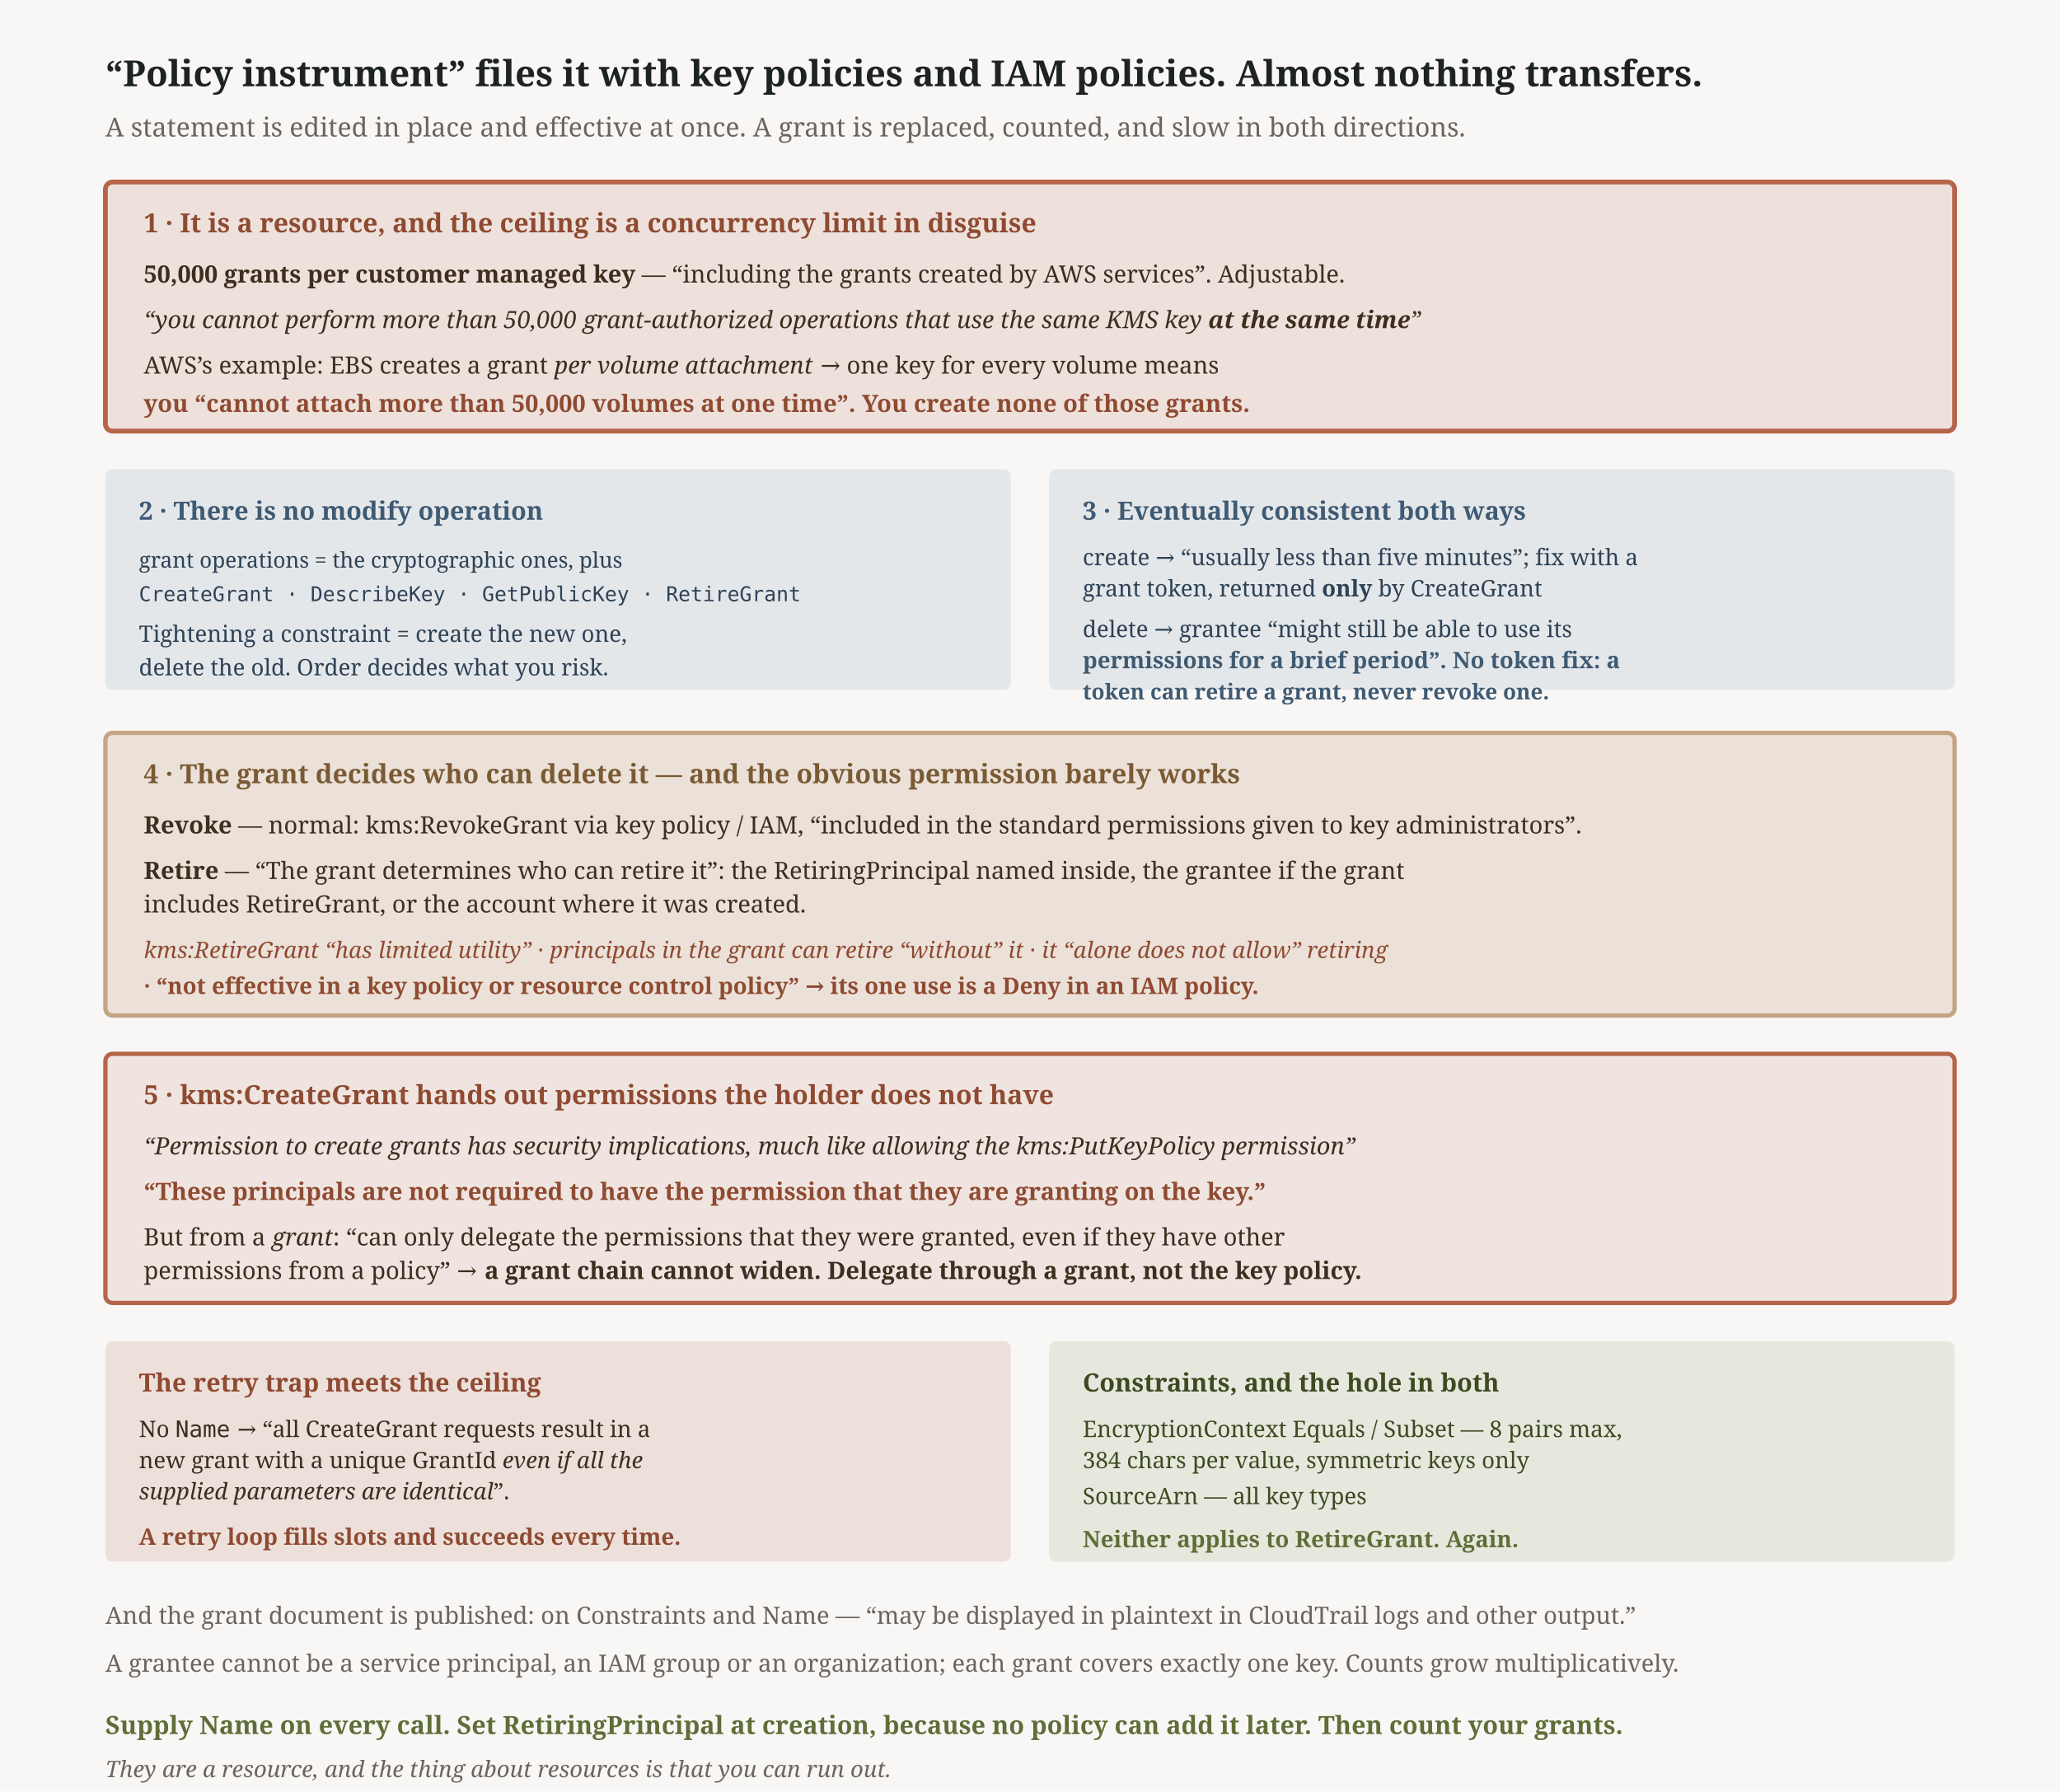
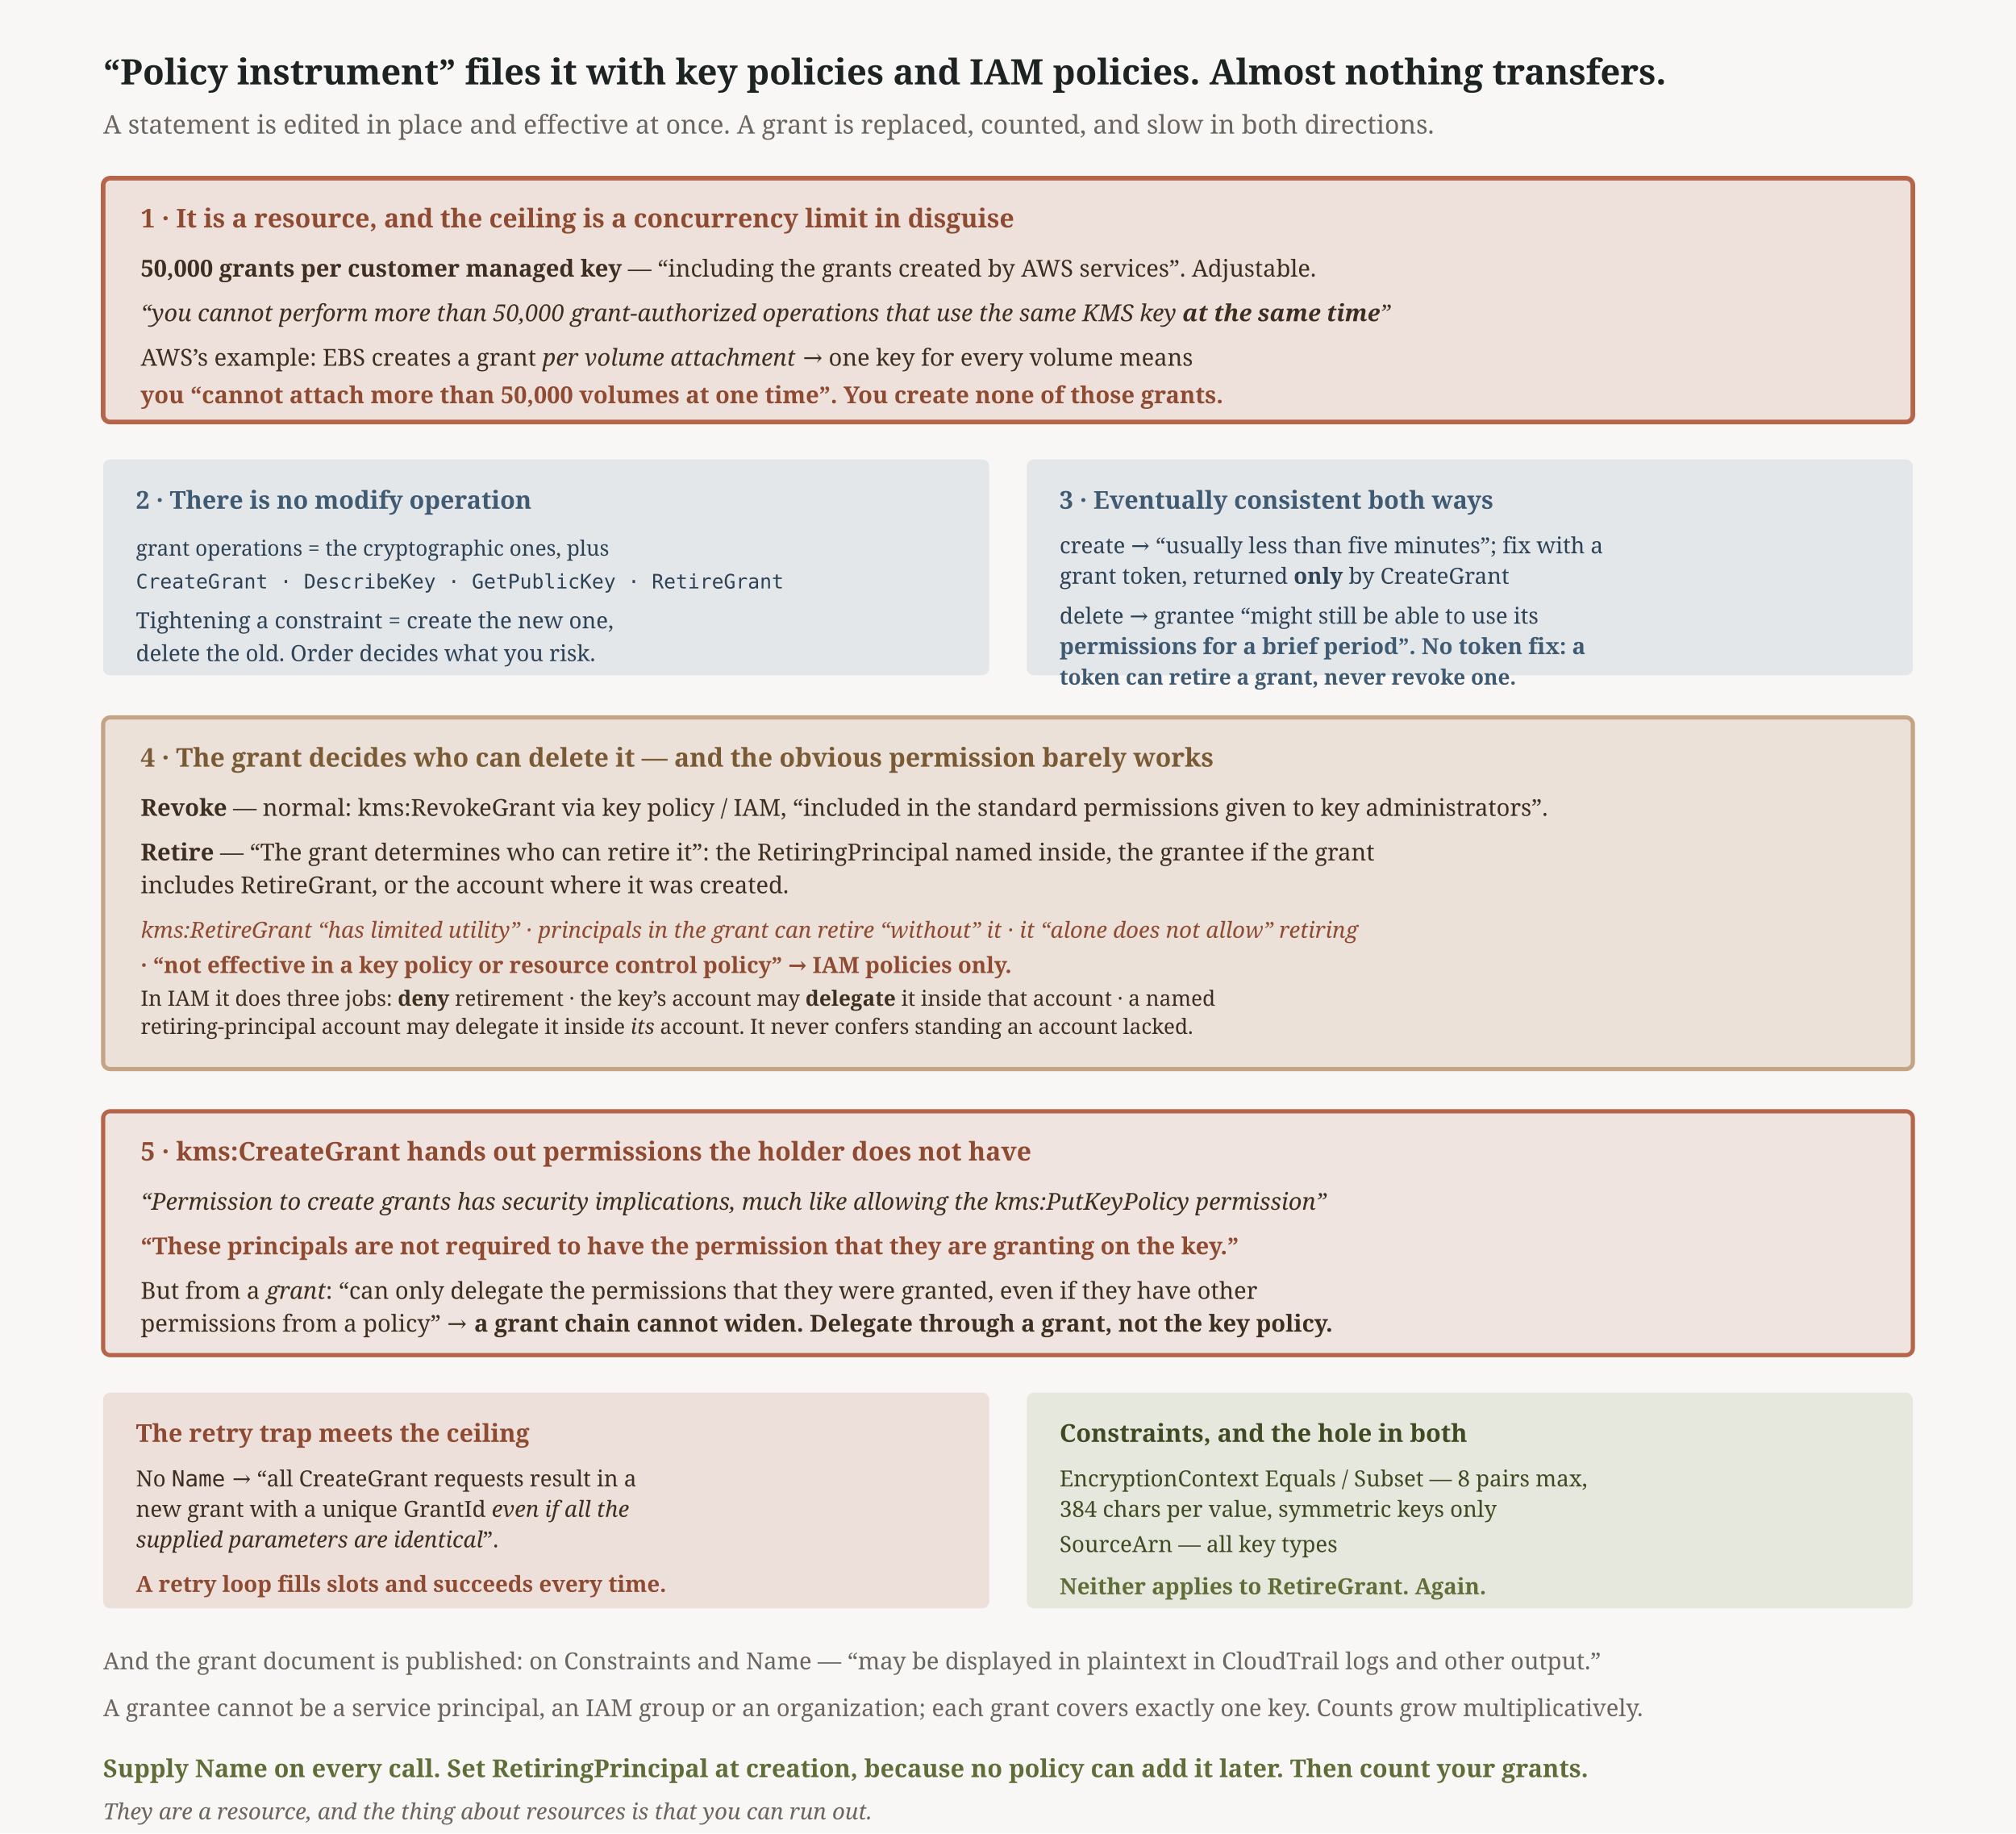
- <svg xmlns="http://www.w3.org/2000/svg" viewBox="0 0 860 748" style="width:100%;max-width:860px;" role="img" aria-label="Diagram: how a KMS grant differs from a key policy statement, and what each difference costs. A grant is described by AWS as a policy instrument allowing AWS principals or service principals to use KMS keys in cryptographic operations, and grants are considered alongside key policies and IAM policies when authorizing access. Five structural differences are set out. First, a grant is a resource with a quota: each customer managed key can have up to fifty thousand grants including those created by AWS services integrated with KMS, the quota is adjustable, and it does not apply to AWS managed or AWS owned keys. That quota is a concurrency limit rather than a configuration limit, because AWS states you cannot perform more than fifty thousand grant-authorized operations using the same key at the same time, and after reaching it new grants can only be created when an active grant is retired or revoked; AWS's worked example is that EBS creates a grant for each volume attachment, so if every volume uses the same key you cannot attach more than fifty thousand volumes at once. Second, a grant has no modify operation: the enumerated grant operations are the cryptographic operations plus CreateGrant, DescribeKey, GetPublicKey and RetireGrant, so changing a grant means deleting it and creating another. Third, a grant is eventually consistent in both directions: creating, retiring or revoking may take up to about five minutes to propagate, a grant token returned only by CreateGrant lets the new permissions be used immediately, and on deletion the grantee principal might still be able to use the permissions for a brief period until the grant is fully deleted. A grant token can retire a grant but cannot revoke one, and CreateGrant is the only source of a token: it cannot be read from ListGrants or from CloudTrail. Fourth, the grant decides who may delete it: revoking is a normal key-policy and IAM-policy permission held by key administrators, while retiring is determined by the retiring principal or retiring service principal named in the grant, by the grantee if the grant includes the RetireGrant operation, or by the account where the grant was created. AWS states the kms RetireGrant permission has limited utility, that principals named in the grant can retire without it, that the permission alone does not allow retiring, and that it is not effective in a key policy or a resource control policy, leaving only its use as a Deny in an IAM policy. Fifth, kms CreateGrant is a privilege escalation primitive: AWS compares it to kms PutKeyPolicy and states that principals who get the permission from a policy can create grants for any grant operation and are not required to hold the permission they are granting, though principals who get CreateGrant from a grant can only delegate what they themselves were granted, so a grant chain cannot widen. A panel records the retry trap: without the Name parameter every CreateGrant call produces a new grant with a unique grant identifier even when all parameters are identical, so a retry loop creates duplicates against the fifty thousand ceiling, while supplying Name makes the call idempotent and returns the original grant identifier, though the grant token is still unique per request. A closing panel records the grant constraints: EncryptionContextEquals and EncryptionContextSubset, limited to eight encryption context pairs and three hundred and eighty four characters per constraint value and unsupported on asymmetric and HMAC keys, and SourceArn which works on all key types; both carve out RetireGrant, to which the constraints do not apply, and AWS warns that constraint and name fields may appear in plaintext in CloudTrail logs.">
-   <rect width="860" height="748" fill="#F8F7F5" />
+ <svg xmlns="http://www.w3.org/2000/svg" viewBox="0 0 860 782" style="width:100%;max-width:860px;" role="img" aria-label="Diagram: how a KMS grant differs from a key policy statement, and what each difference costs. A grant is described by AWS as a policy instrument allowing AWS principals or service principals to use KMS keys in cryptographic operations, and grants are considered alongside key policies and IAM policies when authorizing access. Five structural differences are set out. First, a grant is a resource with a quota: each customer managed key can have up to fifty thousand grants including those created by AWS services integrated with KMS, the quota is adjustable, and it does not apply to AWS managed or AWS owned keys. That quota is a concurrency limit rather than a configuration limit, because AWS states you cannot perform more than fifty thousand grant-authorized operations using the same key at the same time, and after reaching it new grants can only be created when an active grant is retired or revoked; AWS's worked example is that EBS creates a grant for each volume attachment, so if every volume uses the same key you cannot attach more than fifty thousand volumes at once. Second, a grant has no modify operation: the enumerated grant operations are the cryptographic operations plus CreateGrant, DescribeKey, GetPublicKey and RetireGrant, so changing a grant means deleting it and creating another. Third, a grant is eventually consistent in both directions: creating, retiring or revoking may take up to about five minutes to propagate, a grant token returned only by CreateGrant lets the new permissions be used immediately, and on deletion the grantee principal might still be able to use the permissions for a brief period until the grant is fully deleted. A grant token can retire a grant but cannot revoke one, and CreateGrant is the only source of a token: it cannot be read from ListGrants or from CloudTrail. Fourth, the grant decides who may delete it: revoking is a normal key-policy and IAM-policy permission held by key administrators, while retiring is determined by the retiring principal or retiring service principal named in the grant, by the grantee if the grant includes the RetireGrant operation, or by the account where the grant was created. AWS states the kms RetireGrant permission has limited utility, that principals named in the grant can retire without it, that the permission alone does not allow retiring, and that it is not effective in a key policy or a resource control policy, so its effect is confined to IAM policies, where it does three things: denying retirement, letting the account that owns the key delegate retirement to an IAM principal in that account, and letting administrators in a different account named as the retiring principal delegate retirement to an IAM principal in that account. It never confers standing an account did not already hold. Fifth, kms CreateGrant is a privilege escalation primitive: AWS compares it to kms PutKeyPolicy and states that principals who get the permission from a policy can create grants for any grant operation and are not required to hold the permission they are granting, though principals who get CreateGrant from a grant can only delegate what they themselves were granted, so a grant chain cannot widen. A panel records the retry trap: without the Name parameter every CreateGrant call produces a new grant with a unique grant identifier even when all parameters are identical, so a retry loop creates duplicates against the fifty thousand ceiling, while supplying Name makes the call idempotent and returns the original grant identifier, though the grant token is still unique per request. A closing panel records the grant constraints: EncryptionContextEquals and EncryptionContextSubset, limited to eight encryption context pairs and three hundred and eighty four characters per constraint value and unsupported on asymmetric and HMAC keys, and SourceArn which works on all key types; both carve out RetireGrant, to which the constraints do not apply, and AWS warns that constraint and name fields may appear in plaintext in CloudTrail logs.">
+   <rect width="860" height="782" fill="#F8F7F5" />
  <text x="44" y="36" font-family="Georgia, serif" font-size="15" font-weight="bold" fill="#1D2322">“Policy instrument” files it with key policies and IAM policies. Almost nothing transfers.</text>
  <text x="44" y="57" font-family="Georgia, serif" font-size="11" fill="#6B6560">A statement is edited in place and effective at once. A grant is replaced, counted, and slow in both directions.</text>
  <rect x="44" y="76" width="772" height="104" rx="3" fill="#B5654A" opacity="0.15" />
  <rect x="44" y="76" width="772" height="104" rx="3" fill="none" stroke="#B5654A" stroke-width="2" />
  <text x="60" y="97" font-family="Georgia, serif" font-size="11" font-weight="bold" fill="#8F4A32">1 · It is a resource, and the ceiling is a concurrency limit in disguise</text>
  <text x="60" y="118" font-family="Georgia, serif" font-size="10" fill="#3D2E20">
    <tspan font-weight="bold">50,000 grants per customer managed key</tspan> — “including the grants created by AWS services”. Adjustable.</text>
  <text x="60" y="137" font-family="Georgia, serif" font-size="10" font-style="italic" fill="#3D2E20">“you cannot perform more than 50,000 grant-authorized operations that use the same KMS key <tspan font-weight="bold">at the same time</tspan>”</text>
  <text x="60" y="156" font-family="Georgia, serif" font-size="10" fill="#3D2E20">AWS’s example: EBS creates a grant <tspan font-style="italic">per volume attachment</tspan> → one key for every volume means</text>
  <text x="60" y="172" font-family="Georgia, serif" font-size="10" font-weight="bold" fill="#8F4A32">you “cannot attach more than 50,000 volumes at one time”. You create none of those grants.</text>
  <rect x="44" y="196" width="378" height="92" rx="3" fill="#5B7B9A" opacity="0.13" />
  <text x="58" y="217" font-family="Georgia, serif" font-size="10.5" font-weight="bold" fill="#3F5A73">2 · There is no modify operation</text>
  <text x="58" y="237" font-family="Georgia, serif" font-size="9" fill="#2E4256">grant operations = the cryptographic ones, plus</text>
  <text x="58" y="251" font-family="Consolas, monospace" font-size="8.5" fill="#2E4256">CreateGrant · DescribeKey · GetPublicKey · RetireGrant</text>
  <text x="58" y="268" font-family="Georgia, serif" font-size="9.5" fill="#2E4256">Tightening a constraint = create the new one,</text>
  <text x="58" y="282" font-family="Georgia, serif" font-size="9.5" fill="#2E4256">delete the old. Order decides what you risk.</text>
  <rect x="438" y="196" width="378" height="92" rx="3" fill="#5B7B9A" opacity="0.13" />
  <text x="452" y="217" font-family="Georgia, serif" font-size="10.5" font-weight="bold" fill="#3F5A73">3 · Eventually consistent both ways</text>
  <text x="452" y="236" font-family="Georgia, serif" font-size="9.5" fill="#2E4256">create → “usually less than five minutes”; fix with a</text>
  <text x="452" y="249" font-family="Georgia, serif" font-size="9.5" fill="#2E4256">grant token, returned <tspan font-weight="bold">only</tspan> by CreateGrant</text>
  <text x="452" y="266" font-family="Georgia, serif" font-size="9.5" fill="#2E4256">delete → grantee “might still be able to use its</text>
  <text x="452" y="279" font-family="Georgia, serif" font-size="9.5" font-weight="bold" fill="#3F5A73">permissions for a brief period”. No token fix: a</text>
  <text x="452" y="292" font-family="Georgia, serif" font-size="9" font-weight="bold" fill="#3F5A73">token can retire a grant, never revoke one.</text>
-   <rect x="44" y="306" width="772" height="118" rx="3" fill="#C4A484" opacity="0.26" />
-   <rect x="44" y="306" width="772" height="118" rx="3" fill="none" stroke="#C4A484" stroke-width="1.8" />
+   <rect x="44" y="306" width="772" height="150" rx="3" fill="#C4A484" opacity="0.26" />
+   <rect x="44" y="306" width="772" height="150" rx="3" fill="none" stroke="#C4A484" stroke-width="1.8" />
  <text x="60" y="327" font-family="Georgia, serif" font-size="11" font-weight="bold" fill="#7A5A34">4 · The grant decides who can delete it — and the obvious permission barely works</text>
  <text x="60" y="348" font-family="Georgia, serif" font-size="10" fill="#3D2E20">
    <tspan font-weight="bold">Revoke</tspan> — normal: kms:RevokeGrant via key policy / IAM, “included in the standard permissions given to key administrators”.</text>
  <text x="60" y="367" font-family="Georgia, serif" font-size="10" fill="#3D2E20">
    <tspan font-weight="bold">Retire</tspan> — “The grant determines who can retire it”: the RetiringPrincipal named inside, the grantee if the grant</text>
  <text x="60" y="381" font-family="Georgia, serif" font-size="10" fill="#3D2E20">includes RetireGrant, or the account where it was created.</text>
  <text x="60" y="400" font-family="Georgia, serif" font-size="9.5" font-style="italic" fill="#8F4A32">kms:RetireGrant “has limited utility” · principals in the grant can retire “without” it · it “alone does not allow” retiring</text>
-   <text x="60" y="415" font-family="Georgia, serif" font-size="9.5" font-weight="bold" fill="#8F4A32">· “not effective in a key policy or resource control policy”  →  its one use is a Deny in an IAM policy.</text>
-   <rect x="44" y="440" width="772" height="104" rx="3" fill="#B5654A" opacity="0.13" />
-   <rect x="44" y="440" width="772" height="104" rx="3" fill="none" stroke="#B5654A" stroke-width="1.8" />
-   <text x="60" y="461" font-family="Georgia, serif" font-size="11" font-weight="bold" fill="#8F4A32">5 · kms:CreateGrant hands out permissions the holder does not have</text>
-   <text x="60" y="482" font-family="Georgia, serif" font-size="10" font-style="italic" fill="#3D2E20">“Permission to create grants has security implications, much like allowing the kms:PutKeyPolicy permission”</text>
-   <text x="60" y="501" font-family="Georgia, serif" font-size="10" font-weight="bold" fill="#8F4A32">“These principals are not required to have the permission that they are granting on the key.”</text>
-   <text x="60" y="520" font-family="Georgia, serif" font-size="10" fill="#3D2E20">But from a <tspan font-style="italic">grant</tspan>: “can only delegate the permissions that they were granted, even if they have other</text>
-   <text x="60" y="534" font-family="Georgia, serif" font-size="10" fill="#3D2E20">permissions from a policy” → <tspan font-weight="bold">a grant chain cannot widen. Delegate through a grant, not the key policy.</tspan>
+   <text x="60" y="415" font-family="Georgia, serif" font-size="9.5" font-weight="bold" fill="#8F4A32">· “not effective in a key policy or resource control policy”  →  IAM policies only.</text>
+   <text x="60" y="429" font-family="Georgia, serif" font-size="9" fill="#3D2E20">In IAM it does three jobs: <tspan font-weight="bold">deny</tspan> retirement · the key’s account may <tspan font-weight="bold">delegate</tspan> it inside that account · a named</text>
+   <text x="60" y="441" font-family="Georgia, serif" font-size="9" fill="#3D2E20">retiring-principal account may delegate it inside <tspan font-style="italic">its</tspan> account. It never confers standing an account lacked.</text>
+   <rect x="44" y="474" width="772" height="104" rx="3" fill="#B5654A" opacity="0.13" />
+   <rect x="44" y="474" width="772" height="104" rx="3" fill="none" stroke="#B5654A" stroke-width="1.8" />
+   <text x="60" y="495" font-family="Georgia, serif" font-size="11" font-weight="bold" fill="#8F4A32">5 · kms:CreateGrant hands out permissions the holder does not have</text>
+   <text x="60" y="516" font-family="Georgia, serif" font-size="10" font-style="italic" fill="#3D2E20">“Permission to create grants has security implications, much like allowing the kms:PutKeyPolicy permission”</text>
+   <text x="60" y="535" font-family="Georgia, serif" font-size="10" font-weight="bold" fill="#8F4A32">“These principals are not required to have the permission that they are granting on the key.”</text>
+   <text x="60" y="554" font-family="Georgia, serif" font-size="10" fill="#3D2E20">But from a <tspan font-style="italic">grant</tspan>: “can only delegate the permissions that they were granted, even if they have other</text>
+   <text x="60" y="568" font-family="Georgia, serif" font-size="10" fill="#3D2E20">permissions from a policy” → <tspan font-weight="bold">a grant chain cannot widen. Delegate through a grant, not the key policy.</tspan>
  </text>
-   <rect x="44" y="560" width="378" height="92" rx="3" fill="#B5654A" opacity="0.16" />
-   <text x="58" y="581" font-family="Georgia, serif" font-size="10.5" font-weight="bold" fill="#8F4A32">The retry trap meets the ceiling</text>
-   <text x="58" y="600" font-family="Georgia, serif" font-size="9.5" fill="#3D2E20">No <tspan font-family="Consolas, monospace">Name</tspan> → “all CreateGrant requests result in a</text>
-   <text x="58" y="613" font-family="Georgia, serif" font-size="9.5" fill="#3D2E20">new grant with a unique GrantId <tspan font-style="italic">even if all the</tspan>
+   <rect x="44" y="594" width="378" height="92" rx="3" fill="#B5654A" opacity="0.16" />
+   <text x="58" y="615" font-family="Georgia, serif" font-size="10.5" font-weight="bold" fill="#8F4A32">The retry trap meets the ceiling</text>
+   <text x="58" y="634" font-family="Georgia, serif" font-size="9.5" fill="#3D2E20">No <tspan font-family="Consolas, monospace">Name</tspan> → “all CreateGrant requests result in a</text>
+   <text x="58" y="647" font-family="Georgia, serif" font-size="9.5" fill="#3D2E20">new grant with a unique GrantId <tspan font-style="italic">even if all the</tspan>
  </text>
-   <text x="58" y="626" font-family="Georgia, serif" font-size="9.5" fill="#3D2E20">
+   <text x="58" y="660" font-family="Georgia, serif" font-size="9.5" fill="#3D2E20">
    <tspan font-style="italic">supplied parameters are identical</tspan>”.</text>
-   <text x="58" y="645" font-family="Georgia, serif" font-size="9.5" font-weight="bold" fill="#8F4A32">A retry loop fills slots and succeeds every time.</text>
-   <rect x="438" y="560" width="378" height="92" rx="3" fill="#8A9A5B" opacity="0.16" />
-   <text x="452" y="581" font-family="Georgia, serif" font-size="10.5" font-weight="bold" fill="#3D4A22">Constraints, and the hole in both</text>
-   <text x="452" y="600" font-family="Georgia, serif" font-size="9.5" fill="#3D4A22">EncryptionContext Equals / Subset — 8 pairs max,</text>
-   <text x="452" y="613" font-family="Georgia, serif" font-size="9.5" fill="#3D4A22">384 chars per value, symmetric keys only</text>
-   <text x="452" y="628" font-family="Georgia, serif" font-size="9.5" fill="#3D4A22">SourceArn — all key types</text>
-   <text x="452" y="646" font-family="Georgia, serif" font-size="9.5" font-weight="bold" fill="#5F6E38">Neither applies to RetireGrant. Again.</text>
-   <text x="44" y="678" font-family="Georgia, serif" font-size="10" fill="#6B6560">And the grant document is published: on Constraints and Name — “may be displayed in plaintext in CloudTrail logs and other output.”</text>
-   <text x="44" y="698" font-family="Georgia, serif" font-size="10" fill="#6B6560">A grantee cannot be a service principal, an IAM group or an organization; each grant covers exactly one key. Counts grow multiplicatively.</text>
-   <text x="44" y="724" font-family="Georgia, serif" font-size="10.5" font-weight="bold" fill="#5F6E38">Supply Name on every call. Set RetiringPrincipal at creation, because no policy can add it later. Then count your grants.</text>
-   <text x="44" y="742" font-family="Georgia, serif" font-size="9.5" font-style="italic" fill="#6B6560">They are a resource, and the thing about resources is that you can run out.</text>
+   <text x="58" y="679" font-family="Georgia, serif" font-size="9.5" font-weight="bold" fill="#8F4A32">A retry loop fills slots and succeeds every time.</text>
+   <rect x="438" y="594" width="378" height="92" rx="3" fill="#8A9A5B" opacity="0.16" />
+   <text x="452" y="615" font-family="Georgia, serif" font-size="10.5" font-weight="bold" fill="#3D4A22">Constraints, and the hole in both</text>
+   <text x="452" y="634" font-family="Georgia, serif" font-size="9.5" fill="#3D4A22">EncryptionContext Equals / Subset — 8 pairs max,</text>
+   <text x="452" y="647" font-family="Georgia, serif" font-size="9.5" fill="#3D4A22">384 chars per value, symmetric keys only</text>
+   <text x="452" y="662" font-family="Georgia, serif" font-size="9.5" fill="#3D4A22">SourceArn — all key types</text>
+   <text x="452" y="680" font-family="Georgia, serif" font-size="9.5" font-weight="bold" fill="#5F6E38">Neither applies to RetireGrant. Again.</text>
+   <text x="44" y="712" font-family="Georgia, serif" font-size="10" fill="#6B6560">And the grant document is published: on Constraints and Name — “may be displayed in plaintext in CloudTrail logs and other output.”</text>
+   <text x="44" y="732" font-family="Georgia, serif" font-size="10" fill="#6B6560">A grantee cannot be a service principal, an IAM group or an organization; each grant covers exactly one key. Counts grow multiplicatively.</text>
+   <text x="44" y="758" font-family="Georgia, serif" font-size="10.5" font-weight="bold" fill="#5F6E38">Supply Name on every call. Set RetiringPrincipal at creation, because no policy can add it later. Then count your grants.</text>
+   <text x="44" y="776" font-family="Georgia, serif" font-size="9.5" font-style="italic" fill="#6B6560">They are a resource, and the thing about resources is that you can run out.</text>
</svg>
